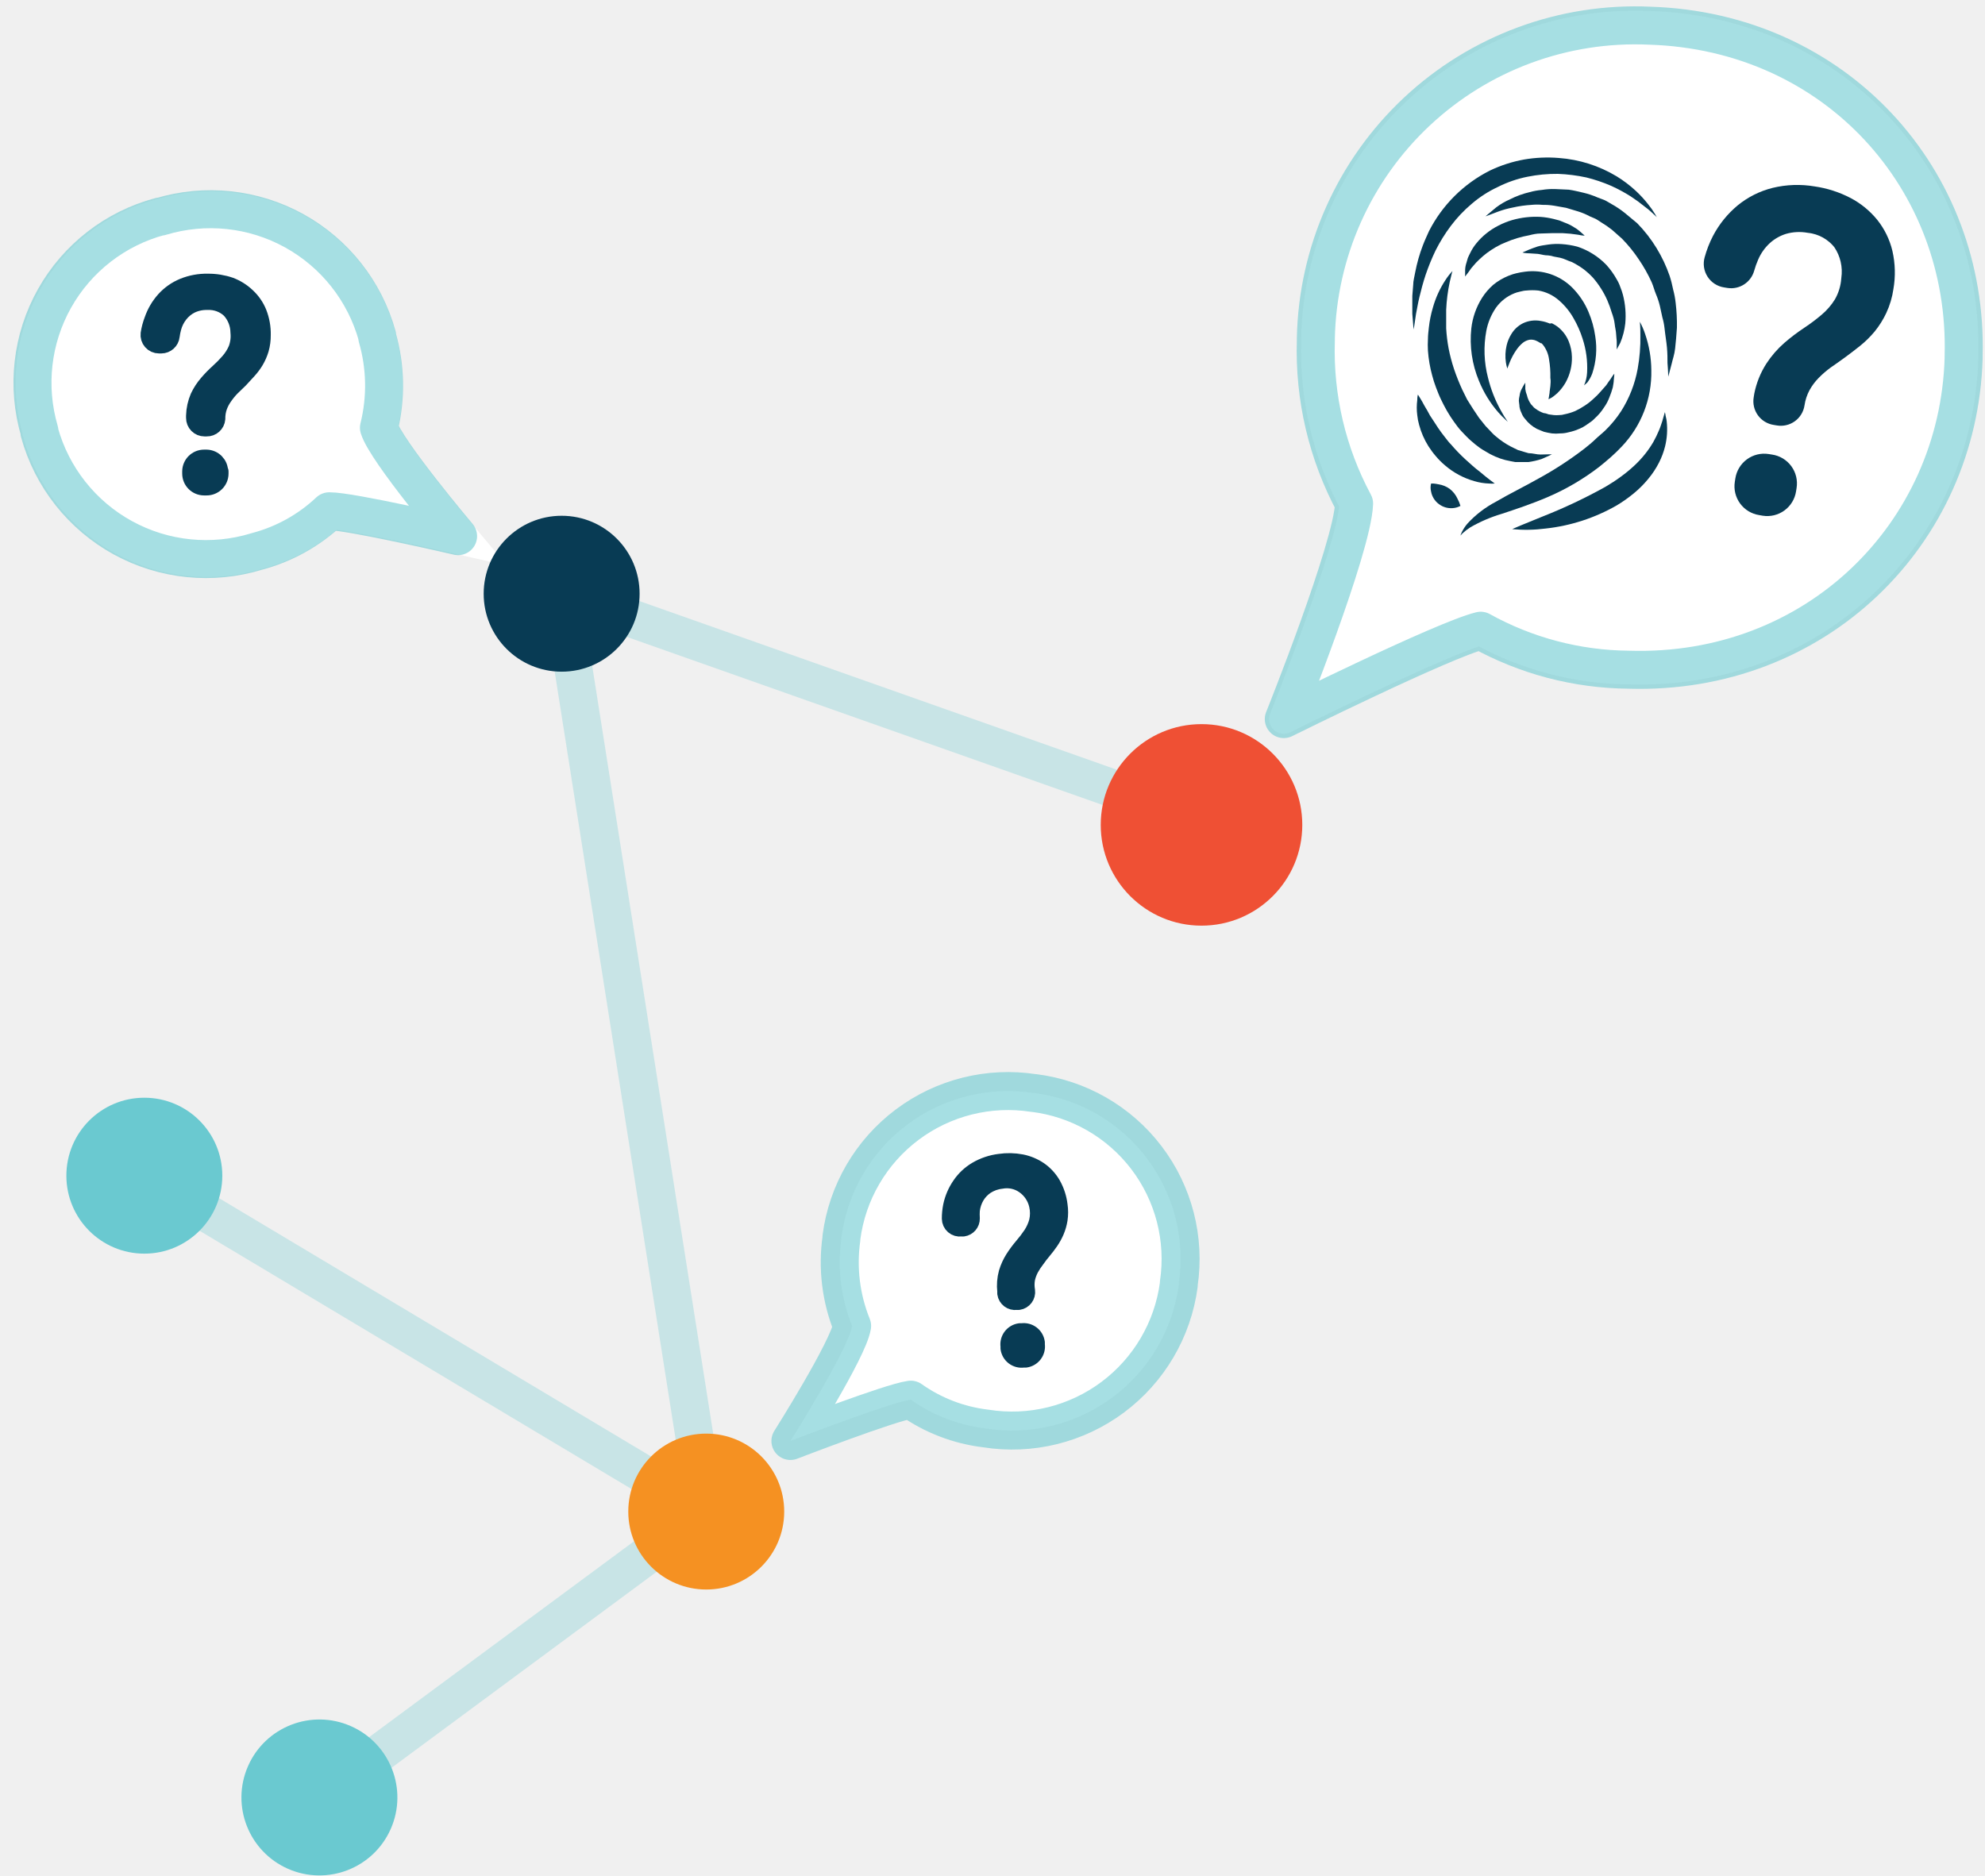
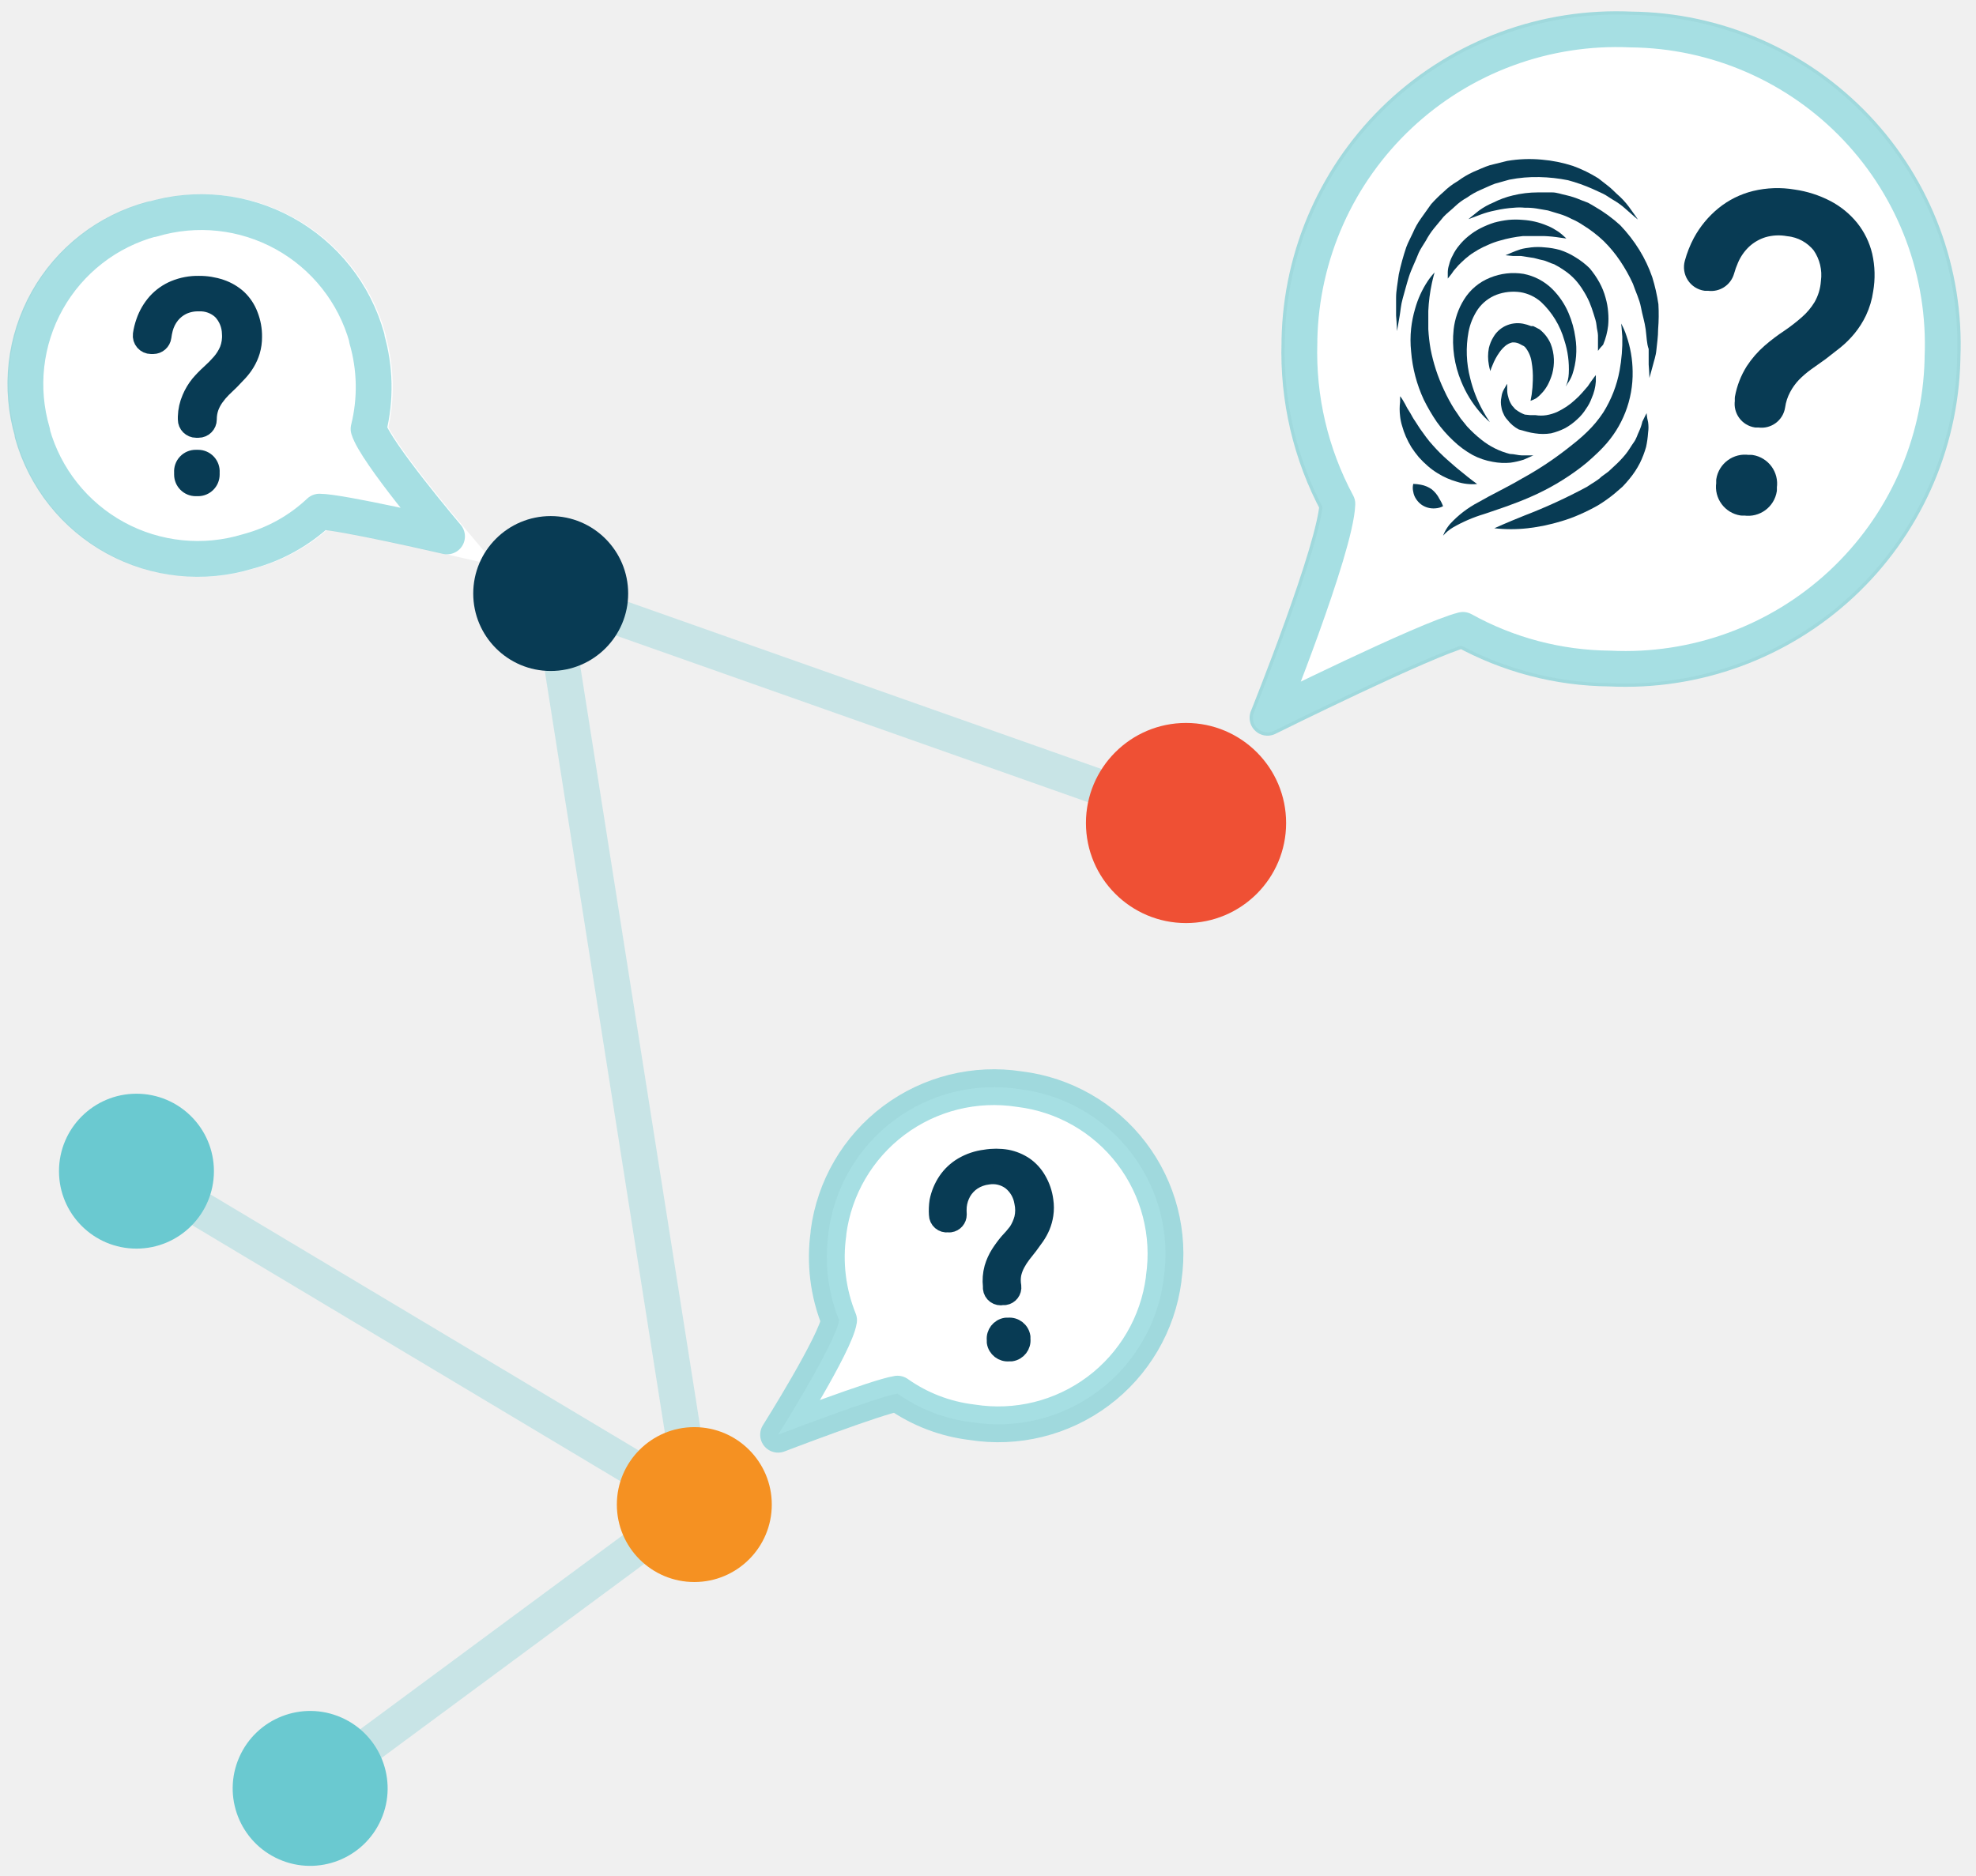
- <svg xmlns="http://www.w3.org/2000/svg" id="Layer_1" data-name="Layer 1" viewBox="0 0 221 208.84">
+ <svg xmlns="http://www.w3.org/2000/svg" id="Layer_1" data-name="Layer 1" viewBox="0 0 138 131">
  <defs>
-     <style>.cls-1,.cls-11,.cls-4{fill:#fff;}.cls-1,.cls-11{stroke:#fff;}.cls-1,.cls-5{stroke-miterlimit:10;}.cls-1{stroke-width:3.98px;}.cls-2,.cls-5{fill:none;stroke:#6ac9d0;stroke-width:4.23px;}.cls-10,.cls-11,.cls-12,.cls-2,.cls-3{stroke-linejoin:round;}.cls-2{opacity:0.6;}.cls-10,.cls-12,.cls-3,.cls-8{fill:#083b54;}.cls-10,.cls-12,.cls-3{stroke:#083b54;stroke-linecap:round;}.cls-3{stroke-width:1.87px;}.cls-5{opacity:0.3;}.cls-6{fill:#6ac9d0;}.cls-7{fill:#ef5034;}.cls-9{fill:#f59122;}.cls-10{stroke-width:1.82px;}.cls-11{stroke-width:3.27px;}.cls-12{stroke-width:1.87px;}</style>
+     <style>.cls-1,.cls-11,.cls-4{fill:#fff;}.cls-1,.cls-11{stroke:#fff;}.cls-1,.cls-5{stroke-miterlimit:10;}.cls-1{stroke-width:2.48px;}.cls-2,.cls-5{fill:none;stroke:#6ac9d0;stroke-width:2.5px;}.cls-10,.cls-11,.cls-12,.cls-2,.cls-3{stroke-linejoin:round;}.cls-2{opacity:0.6;}.cls-10,.cls-12,.cls-3,.cls-8{fill:#083b54;}.cls-10,.cls-12,.cls-3{stroke:#083b54;stroke-linecap:round;}.cls-3{stroke-width:1.16px;}.cls-5{opacity:0.3;}.cls-6{fill:#6ac9d0;}.cls-7{fill:#ef5034;}.cls-9{fill:#f59122;}.cls-10{stroke-width:1.13px;}.cls-11{stroke-width:2.04px;}.cls-12{stroke-width:1.17px;}</style>
  </defs>
-   <path class="cls-1" d="M17.92,24.11A19.15,19.15,0,0,0,4.5,48l0,0.14A19.24,19.24,0,0,0,28.71,61.4a18.71,18.71,0,0,0,8.06-4.47c2.31,0,14.31,2.77,14.31,2.77s-8-9.47-8.81-12.07a19.44,19.44,0,0,0-.19-10.08l0-.13a19.24,19.24,0,0,0-24.12-13.3h0Z" />
-   <path class="cls-2" d="M17.81,24.11A19.15,19.15,0,0,0,4.39,48l0,0.14A19.24,19.24,0,0,0,28.6,61.4a18.71,18.71,0,0,0,8.06-4.47C39,56.91,51,59.7,51,59.7s-8-9.47-8.81-12.07A19.44,19.44,0,0,0,42,37.55l0-.13a19.24,19.24,0,0,0-24.12-13.3h0Z" />
-   <path class="cls-3" d="M17,35.62a6.6,6.6,0,0,1,1.31-2.23,5.79,5.79,0,0,1,2.08-1.47,6.89,6.89,0,0,1,2.74-.51,7.5,7.5,0,0,1,2.49.4A5.59,5.59,0,0,1,27.51,33a5.1,5.1,0,0,1,1.26,1.83,6.37,6.37,0,0,1,.44,2.48A5.52,5.52,0,0,1,29,38.89a5.81,5.81,0,0,1-.57,1.3,6.72,6.72,0,0,1-.81,1.08q-0.45.49-.92,1l-0.92.89a7.62,7.62,0,0,0-.82,1,4.63,4.63,0,0,0-.59,1.11,3.93,3.93,0,0,0-.22,1.36v0A1.12,1.12,0,0,1,23,47.66H22.77a1.12,1.12,0,0,1-1.12-1.13V46.28a5.64,5.64,0,0,1,.46-2.08,6.61,6.61,0,0,1,1-1.53,13.12,13.12,0,0,1,1.2-1.23,13.52,13.52,0,0,0,1.17-1.19,5.25,5.25,0,0,0,.87-1.38A4.13,4.13,0,0,0,26.59,37a3.76,3.76,0,0,0-1-2.51,3.4,3.4,0,0,0-2.49-.91,4,4,0,0,0-1.81.37A3.73,3.73,0,0,0,20,35a4.1,4.1,0,0,0-.75,1.51,6.69,6.69,0,0,0-.18.91,1.12,1.12,0,0,1-1.11,1H17.7a1.12,1.12,0,0,1-1.11-1.26A7.38,7.38,0,0,1,17,35.62Zm7.51,16.87v0.25A1.5,1.5,0,0,1,23,54.23H22.71a1.5,1.5,0,0,1-1.49-1.5V52.48A1.5,1.5,0,0,1,22.72,51H23A1.5,1.5,0,0,1,24.46,52.49Z" />
-   <path class="cls-4" d="M115.1,121.71a18.7,18.7,0,0,0-21.42,16.07l0,0.13a18.9,18.9,0,0,0,1.19,9.73C94.45,150.25,88,160.45,88,160.45s11.17-4.31,13.4-4.6a18.19,18.19,0,0,0,8.36,3.21,18.71,18.71,0,0,0,21.48-16l0-.14a18.62,18.62,0,0,0-16.16-21.22h0Z" />
-   <line class="cls-5" x1="76.67" y1="167.14" x2="18.02" y2="132.07" />
-   <polyline class="cls-5" points="133.77 91.28 62.53 66.11 78.63 168.31" />
-   <circle class="cls-6" cx="16.07" cy="130.91" r="8.68" />
-   <line class="cls-5" x1="77.28" y1="169.3" x2="36.9" y2="199.16" />
-   <circle class="cls-6" cx="35.55" cy="200.16" r="8.68" transform="translate(-162.04 152.38) rotate(-66.34)" />
-   <circle class="cls-7" cx="133.77" cy="91.85" r="11.22" />
-   <circle class="cls-8" cx="62.53" cy="66.11" r="8.68" />
-   <circle class="cls-9" cx="78.63" cy="168.31" r="8.68" />
-   <path class="cls-2" d="M115.1,121.71a18.7,18.7,0,0,0-21.42,16.07l0,0.13a18.9,18.9,0,0,0,1.19,9.73C94.45,150.25,88,160.45,88,160.45s11.17-4.31,13.4-4.6a18.19,18.19,0,0,0,8.36,3.21,18.71,18.71,0,0,0,21.48-16l0-.14a18.62,18.62,0,0,0-16.16-21.22h0Z" />
-   <path class="cls-10" d="M105.91,134.27a6.42,6.42,0,0,1,1-2.32,5.63,5.63,0,0,1,1.8-1.69,6.7,6.7,0,0,1,2.57-.87,7.29,7.29,0,0,1,2.45.05,5.44,5.44,0,0,1,2,.84,5,5,0,0,1,1.46,1.59,6.2,6.2,0,0,1,.76,2.33,5.37,5.37,0,0,1,0,1.59,5.65,5.65,0,0,1-.38,1.32,6.54,6.54,0,0,1-.63,1.14q-0.37.54-.76,1t-0.77,1a7.41,7.41,0,0,0-.66,1,4.51,4.51,0,0,0-.42,1.14,3.82,3.82,0,0,0,0,1.33v0a1.09,1.09,0,0,1-.93,1.23l-0.23,0a1.09,1.09,0,0,1-1.23-.93l0-.24a5.49,5.49,0,0,1,.16-2.07,6.43,6.43,0,0,1,.73-1.6,12.76,12.76,0,0,1,1-1.35,13.15,13.15,0,0,0,1-1.31,5.1,5.1,0,0,0,.65-1.45,4,4,0,0,0,0-1.8A3.66,3.66,0,0,0,114,132a3.31,3.31,0,0,0-2.52-.54,3.9,3.9,0,0,0-1.69.6,3.62,3.62,0,0,0-1.09,1.15,4,4,0,0,0-.52,1.56,6.5,6.5,0,0,0,0,.9,1.09,1.09,0,0,1-.94,1.1l-0.23,0a1.09,1.09,0,0,1-1.24-1.07A7.17,7.17,0,0,1,105.91,134.27Zm9.51,15.22,0,0.24a1.45,1.45,0,0,1-1.24,1.64l-0.24,0a1.45,1.45,0,0,1-1.64-1.24l0-.24a1.45,1.45,0,0,1,1.24-1.64l0.24,0A1.45,1.45,0,0,1,115.42,149.5Z" />
-   <path class="cls-11" d="M183.66,2.86A35.56,35.56,0,0,0,146.5,37.66v0.26a35.94,35.94,0,0,0,4.26,18.15c-0.2,5-7.83,24-7.83,24s17.77-8.82,21.92-9.84a34.59,34.59,0,0,0,16.47,4.34c20.88,0.65,36.72-15.14,37.3-34.67V39.63C219.17,20,204.4,3.5,183.66,2.86h0Z" />
-   <path class="cls-2" d="M183.66,2.86A35.56,35.56,0,0,0,146.5,37.66v0.26a35.94,35.94,0,0,0,4.26,18.15c-0.2,5-7.83,24-7.83,24s17.77-8.82,21.92-9.84a34.59,34.59,0,0,0,16.47,4.34c20.88,0.65,36.72-15.14,37.3-34.67V39.63C219.17,20,204.4,3.5,183.66,2.86h0Z" />
-   <path class="cls-12" d="M191.55,26.69a10.2,10.2,0,0,1,2.51-3.1,9,9,0,0,1,3.51-1.76,10.65,10.65,0,0,1,4.31-.15,11.58,11.58,0,0,1,3.71,1.19,8.64,8.64,0,0,1,2.69,2.2,7.87,7.87,0,0,1,1.5,3.08,9.85,9.85,0,0,1,.1,3.89,8.53,8.53,0,0,1-.72,2.42A9,9,0,0,1,208,36.31a10.39,10.39,0,0,1-1.48,1.46q-0.81.65-1.63,1.25t-1.61,1.14a11.78,11.78,0,0,0-1.47,1.27A7.16,7.16,0,0,0,200.64,43a6.07,6.07,0,0,0-.66,2v0a1.73,1.73,0,0,1-2,1.45l-0.36-.06a1.73,1.73,0,0,1-1.45-2l0.06-.38A8.72,8.72,0,0,1,197.44,41a10.21,10.21,0,0,1,1.83-2.11,20.27,20.27,0,0,1,2.12-1.61,20.89,20.89,0,0,0,2.06-1.55,8.11,8.11,0,0,0,1.64-1.91,6.38,6.38,0,0,0,.84-2.74A5.82,5.82,0,0,0,205,27a5.25,5.25,0,0,0-3.59-2,6.19,6.19,0,0,0-2.85.15,5.76,5.76,0,0,0-2.18,1.26,6.33,6.33,0,0,0-1.5,2.14,10.33,10.33,0,0,0-.48,1.35,1.73,1.73,0,0,1-1.93,1.24l-0.37-.06a1.73,1.73,0,0,1-1.41-2.19A11.4,11.4,0,0,1,191.55,26.69Zm7.55,27.5-0.06.38a2.31,2.31,0,0,1-2.64,1.93L196,56.43a2.31,2.31,0,0,1-1.93-2.64l0.06-.38a2.31,2.31,0,0,1,2.64-1.93l0.38,0.06A2.31,2.31,0,0,1,199.1,54.19Z" />
-   <path class="cls-8" d="M172.4,44.45s0.06-.28.12-0.7c0-.22.07-0.47,0.09-0.75s0.06-.59,0-0.92a10.69,10.69,0,0,0-.15-2.08,3.3,3.3,0,0,0-.7-1.64l-0.14-.14s-0.06,0,0,0l-0.08,0-0.15-.09a2.48,2.48,0,0,0-.38-0.2,1.36,1.36,0,0,0-.73-0.1,1.71,1.71,0,0,0-.77.37,3.84,3.84,0,0,0-.66.73,6.89,6.89,0,0,0-.79,1.47c-0.16.39-.24,0.64-0.24,0.64a4.15,4.15,0,0,1-.16-0.68,5.1,5.1,0,0,1,.08-1.9,4.15,4.15,0,0,1,.53-1.27,3.15,3.15,0,0,1,1.28-1.19,3.21,3.21,0,0,1,2-.26,4.25,4.25,0,0,1,1,.29L172.71,36l0.08,0,0.15,0.08a3.61,3.61,0,0,1,.45.28A3.92,3.92,0,0,1,174.65,38a4.93,4.93,0,0,1,.36,1.75,5.56,5.56,0,0,1-.68,2.8,5.37,5.37,0,0,1-.65.92,3.83,3.83,0,0,1-.63.59A2.31,2.31,0,0,1,172.4,44.45Z" />
-   <path class="cls-8" d="M176.36,42.91a4.06,4.06,0,0,0,.34-1.44,10.37,10.37,0,0,0-.5-3.75,11.44,11.44,0,0,0-1-2.27,7.46,7.46,0,0,0-1.63-2,4.64,4.64,0,0,0-2.3-1.1,6.31,6.31,0,0,0-1.33,0c-0.22,0-.49.07-0.66,0.11l-0.4.1-0.28.1a4.62,4.62,0,0,0-2.06,1.62,6.82,6.82,0,0,0-1.06,2.55,12,12,0,0,0,.19,5.24,14.56,14.56,0,0,0,1.41,3.61,13.24,13.24,0,0,0,.79,1.29l-0.29-.27a10.33,10.33,0,0,1-.79-0.81,12.51,12.51,0,0,1-2.13-3.48,11.88,11.88,0,0,1-.85-5.85A8.07,8.07,0,0,1,165,33.17a6.7,6.7,0,0,1,1.24-1.45,6.51,6.51,0,0,1,1.68-1l0.49-.18,0.4-.11c0.36-.09.63-0.13,1-0.18a6.26,6.26,0,0,1,5.2,1.74,8.48,8.48,0,0,1,1.84,2.73,10.74,10.74,0,0,1,.76,2.74,8.75,8.75,0,0,1-.34,4.14,4.13,4.13,0,0,1-.55,1Z" />
-   <path class="cls-8" d="M163.12,30.79s0-.27,0-0.72a2.8,2.8,0,0,1,.15-0.82l0.15-.52c0.07-.18.16-0.34,0.25-0.53a5.19,5.19,0,0,1,.72-1.13A7.15,7.15,0,0,1,165.47,26a7.43,7.43,0,0,1,1.34-.87,8.6,8.6,0,0,1,1.53-.62,9.64,9.64,0,0,1,3.18-.36,8.72,8.72,0,0,1,1.45.23l0.65,0.17,0.59,0.24a5,5,0,0,1,1,.49,3.66,3.66,0,0,1,.68.48c0.36,0.3.54,0.48,0.54,0.48s-0.27,0-.71-0.1a15,15,0,0,0-1.76-.18c-0.36,0-.74,0-1.14,0S172,26,171.54,26s-0.87.09-1.3,0.2a12.2,12.2,0,0,0-1.3.31,11,11,0,0,0-1.25.45c-0.2.09-.4,0.17-0.6,0.26l-0.56.3a10.92,10.92,0,0,0-1,.66,9,9,0,0,0-.84.72,6.23,6.23,0,0,0-.65.69,4,4,0,0,0-.48.62C163.28,30.59,163.12,30.79,163.12,30.79Z" />
-   <path class="cls-8" d="M172.78,50.59s-0.41.21-1.14,0.52a8.92,8.92,0,0,1-1.47.34c-0.29,0-.6,0-0.94,0h-0.52l-0.53-.1a7.51,7.51,0,0,1-2.26-.78c-0.36-.22-0.76-0.42-1.12-0.67s-0.71-.54-1.06-0.85-0.66-.64-1-1-0.6-.72-0.88-1.11-0.53-.79-0.77-1.2-0.45-.84-0.66-1.27-0.38-.88-0.55-1.32-0.31-.9-0.43-1.35a14.29,14.29,0,0,1-.47-2.74,11.16,11.16,0,0,1,0-1.32c0-.42.06-0.86,0.1-1.26a12.76,12.76,0,0,1,.45-2.23,11,11,0,0,1,1.4-3.07,6.84,6.84,0,0,1,.78-1s-0.13.44-.3,1.2a18.78,18.78,0,0,0-.4,3.12c0,0.64,0,1.33,0,2.06a17.72,17.72,0,0,0,.27,2.23,19.07,19.07,0,0,0,.6,2.29,23.72,23.72,0,0,0,.91,2.29l0.55,1.11L164,45.53l0.67,1,0.72,0.9c0.25,0.28.52,0.53,0.76,0.8s0.54,0.46.8,0.69a8.74,8.74,0,0,0,1.66,1L169,50.11l0.41,0.12c0.27,0.08.53,0.17,0.77,0.23,0.49,0,.93.16,1.33,0.15C172.32,50.58,172.78,50.59,172.78,50.59Z" />
-   <path class="cls-8" d="M182.57,35.83a7.91,7.91,0,0,1,.6,1.39,12.63,12.63,0,0,1,.68,4,11.94,11.94,0,0,1-3.3,8.51c-0.42.44-.78,0.79-1.21,1.17s-0.86.74-1.3,1.09a26.56,26.56,0,0,1-5.64,3.32c-1.9.82-3.71,1.41-5.22,1.91a16.35,16.35,0,0,0-3.47,1.49,6,6,0,0,0-.85.65l-0.27.28,0.15-.37a4.68,4.68,0,0,1,.62-0.95,11.65,11.65,0,0,1,3.2-2.46c1.42-.84,3.1-1.65,4.81-2.62a38.91,38.91,0,0,0,5.06-3.31c0.4-.32.8-0.64,1.17-1s0.81-.7,1.12-1a12.43,12.43,0,0,0,1.77-2.15,13.18,13.18,0,0,0,1.84-4.71,18.87,18.87,0,0,0,.3-3.77C182.64,36.38,182.57,35.83,182.57,35.83Z" />
-   <path class="cls-8" d="M185.36,45.89l0.06,0.26c0,0.17.11,0.42,0.14,0.75a8,8,0,0,1-.18,2.81,8.45,8.45,0,0,1-.68,1.81,9.67,9.67,0,0,1-1.19,1.8,11.52,11.52,0,0,1-1.62,1.62,15.36,15.36,0,0,1-1.9,1.34,20.3,20.3,0,0,1-7.89,2.57,16.83,16.83,0,0,1-3.74.07s0.34-.16.94-0.41l2.45-1a58.45,58.45,0,0,0,7-3.31c0.58-.35,1.16-0.71,1.69-1.11a15.69,15.69,0,0,0,1.49-1.22,11.79,11.79,0,0,0,1.22-1.31,11,11,0,0,0,.92-1.34,12.16,12.16,0,0,0,.62-1.27c0.18-.4.27-0.75,0.38-1.05C185.25,46.25,185.36,45.89,185.36,45.89Z" />
-   <path class="cls-8" d="M185.73,41.94s0-.55-0.08-1.52c0-.48,0-1.07-0.06-1.73s-0.19-1.38-.27-2.15a7.05,7.05,0,0,0-.24-1.2l-0.28-1.28a8.23,8.23,0,0,0-.43-1.3c-0.18-.43-0.29-0.89-0.48-1.33a17.05,17.05,0,0,0-1.43-2.54,15.91,15.91,0,0,0-1.87-2.31l-1.13-1a10.49,10.49,0,0,0-1.21-.83c-0.21-.13-0.4-0.28-0.62-0.39L177,24.09a7.12,7.12,0,0,0-1.31-.55l-1.33-.4L173,22.9a7.39,7.39,0,0,0-1.27-.09,6.13,6.13,0,0,0-1.2,0,12.74,12.74,0,0,0-2.11.3,10.19,10.19,0,0,0-1.62.45c-0.87.34-1.41,0.53-1.41,0.53s0.41-.36,1.19-1a7.69,7.69,0,0,1,1.54-.9,9.73,9.73,0,0,1,2.2-.8,7.25,7.25,0,0,1,1.33-.24,7.51,7.51,0,0,1,1.46-.1l1.55,0.07c0.53,0.07,1.05.21,1.59,0.33a9,9,0,0,1,1.6.53l0.81,0.31c0.26,0.12.5,0.29,0.76,0.43a10.5,10.5,0,0,1,1.49,1l1.37,1.14a15.44,15.44,0,0,1,2.16,2.78,15.9,15.9,0,0,1,1.44,3.05c0.17,0.52.29,1,.4,1.55a9.61,9.61,0,0,1,.28,1.49,20.23,20.23,0,0,1,.14,2.76c-0.05.86-.13,1.64-0.2,2.31s-0.28,1.22-.38,1.69C185.89,41.41,185.73,41.94,185.73,41.94Z" />
-   <path class="cls-8" d="M184.46,24.18l-0.33-.31c-0.22-.2-0.53-0.51-1-0.85a18.21,18.21,0,0,0-1.57-1.15,17.6,17.6,0,0,0-2.19-1.18,17.24,17.24,0,0,0-2.75-.93,18.2,18.2,0,0,0-3.18-.4,16.3,16.3,0,0,0-3.38.32,12.92,12.92,0,0,0-3.28,1.13,12.64,12.64,0,0,0-2.92,1.88,14.81,14.81,0,0,0-2.33,2.46,17.94,17.94,0,0,0-1.7,2.74,24.16,24.16,0,0,0-1.11,2.72c-0.29.87-.5,1.69-0.68,2.43s-0.28,1.39-.39,1.93c-0.15,1.08-.26,1.72-0.26,1.72s-0.07-.63-0.15-1.74c0-.55,0-1.24,0-2l0.1-1.25c0-.44.14-0.89,0.22-1.37a17.57,17.57,0,0,1,.85-3c0.2-.53.45-1.06,0.69-1.6a15.38,15.38,0,0,1,6.78-6.74,15,15,0,0,1,3.81-1.23,15.44,15.44,0,0,1,3.86-.17A14.5,14.5,0,0,1,180,19.64a13.55,13.55,0,0,1,2.12,1.61,12.82,12.82,0,0,1,1.38,1.5,9.05,9.05,0,0,1,.74,1.05Z" />
-   <path class="cls-8" d="M179.73,41.61s0,0.27-.06.72c0,0.23-.06.5-0.11,0.81a9.1,9.1,0,0,1-.36,1.06,4.91,4.91,0,0,1-.63,1.19,5.71,5.71,0,0,1-1,1.18,3.15,3.15,0,0,1-.63.52,6.77,6.77,0,0,1-.71.47,6.4,6.4,0,0,1-1.66.59,3.45,3.45,0,0,1-.89.11,4.11,4.11,0,0,1-.9,0,8.63,8.63,0,0,1-.88-0.18c-0.28-.11-0.56-0.22-0.82-0.34a4,4,0,0,1-1.29-1.1,2.06,2.06,0,0,1-.4-0.67,2.3,2.3,0,0,1-.22-0.69c0-.23-0.06-0.44-0.07-0.65a2.51,2.51,0,0,1,.08-0.56,2.13,2.13,0,0,1,.27-0.83,6.58,6.58,0,0,1,.37-0.63s0,0.28,0,.71A2.43,2.43,0,0,0,170,44a2.65,2.65,0,0,0,.33.82,1.26,1.26,0,0,0,.29.37,1.16,1.16,0,0,0,.35.33,3.35,3.35,0,0,0,.91.48c0.18,0,.36.08,0.54,0.14L173,46.22a3.39,3.39,0,0,0,.59,0,2,2,0,0,0,.6-0.09,6.18,6.18,0,0,0,1.18-.36,8.76,8.76,0,0,0,1.08-.61,6.68,6.68,0,0,0,.95-0.75,7.84,7.84,0,0,0,.79-0.79l0.65-.74c0.17-.26.33-0.49,0.47-0.67C179.55,41.81,179.73,41.61,179.73,41.61Z" />
-   <path class="cls-8" d="M166.42,53.84a3.62,3.62,0,0,1-.64,0,6.54,6.54,0,0,1-1.65-.27,8.6,8.6,0,0,1-3.26-1.76,8.27,8.27,0,0,1-1-1,9.36,9.36,0,0,1-.84-1.13A8.67,8.67,0,0,1,158,47.32a6.07,6.07,0,0,1-.21-1.1,6.35,6.35,0,0,1,0-1.66c0-.4.07-0.62,0.07-0.62s0.14,0.2.34,0.54c0.1,0.17.22,0.37,0.34,0.61s0.3,0.48.44,0.76,0.31,0.57.52,0.86,0.38,0.61.6,0.92,0.43,0.63.68,0.93,0.46,0.63.75,0.91a19.84,19.84,0,0,0,1.62,1.68c0.56,0.51,1.1,1,1.6,1.37C165.66,53.3,166.42,53.84,166.42,53.84Z" />
-   <path class="cls-8" d="M180,38.91s0-.3,0-0.82c0-.26-0.06-0.56-0.07-0.9s-0.12-.72-0.16-1.12-0.17-.84-0.33-1.28a11.84,11.84,0,0,0-.49-1.35,9.41,9.41,0,0,0-.7-1.31,9.61,9.61,0,0,0-.89-1.2,8.1,8.1,0,0,0-1.11-1,9.43,9.43,0,0,0-1.24-.75c-0.46-.14-0.87-0.39-1.32-0.48L173,28.57a2.64,2.64,0,0,0-.63-0.13c-0.41,0-.79-0.11-1.14-0.17l-0.91-.06c-0.51,0-.82-0.09-0.82-0.09s0.26-.13.75-0.33c0.25-.09.55-0.22,0.9-0.33s0.77-.16,1.23-0.23a7,7,0,0,1,1.51-.05,9.23,9.23,0,0,1,1.71.28,7.76,7.76,0,0,1,1.72.8,7.88,7.88,0,0,1,1.53,1.24A8.7,8.7,0,0,1,180,31.11a4.23,4.23,0,0,1,.4.86,6.69,6.69,0,0,1,.29.86,9.42,9.42,0,0,1,.26,3.19,7.78,7.78,0,0,1-.56,2.16C180.13,38.65,180,38.91,180,38.91Z" />
-   <path class="cls-8" d="M162.6,56.33a2.09,2.09,0,0,1-.86.25,2.26,2.26,0,0,1-1.54-.45,2.22,2.22,0,0,1-.87-1.39,1.81,1.81,0,0,1,0-.9l0.27,0a5.59,5.59,0,0,1,.58.09,2.84,2.84,0,0,1,1.23.51,2.87,2.87,0,0,1,.85,1.07A4,4,0,0,1,162.6,56.33Z" />
+   <path class="cls-1" d="M10.69,15.3a11.93,11.93,0,0,0-8.36,14.9l0,0.09A12,12,0,0,0,17.4,38.52a11.65,11.65,0,0,0,5-2.78c1.44,0,8.91,1.73,8.91,1.73s-5-5.9-5.48-7.51a12.11,12.11,0,0,0-.12-6.28l0-.08a12,12,0,0,0-15-8.28h0Z" />
+   <path class="cls-2" d="M10.62,15.3a11.93,11.93,0,0,0-8.36,14.9l0,0.09a12,12,0,0,0,15.05,8.23,11.65,11.65,0,0,0,5-2.78c1.44,0,8.91,1.73,8.91,1.73s-5-5.9-5.48-7.51a12.11,12.11,0,0,0-.12-6.28l0-.08a12,12,0,0,0-15-8.28h0Z" />
+   <path class="cls-3" d="M10.08,22.47a4.11,4.11,0,0,1,.81-1.39,3.61,3.61,0,0,1,1.29-.91,4.29,4.29,0,0,1,1.71-.32,4.67,4.67,0,0,1,1.55.25,3.48,3.48,0,0,1,1.21.71A3.17,3.17,0,0,1,17.44,22a4,4,0,0,1,.28,1.54,3.44,3.44,0,0,1-.14,1,3.62,3.62,0,0,1-.36.81,4.19,4.19,0,0,1-.5.67l-0.57.6-0.57.55a4.75,4.75,0,0,0-.51.6,2.89,2.89,0,0,0-.37.69,2.45,2.45,0,0,0-.14.84h0a0.7,0.7,0,0,1-.7.7H13.7a0.7,0.7,0,0,1-.7-0.7V29.11a3.51,3.51,0,0,1,.29-1.3,4.12,4.12,0,0,1,.6-1,8.17,8.17,0,0,1,.75-0.77,8.42,8.42,0,0,0,.73-0.74,3.27,3.27,0,0,0,.54-0.86,2.57,2.57,0,0,0,.17-1.14,2.34,2.34,0,0,0-.64-1.56,2.12,2.12,0,0,0-1.55-.57,2.5,2.5,0,0,0-1.13.23,2.32,2.32,0,0,0-.79.63,2.55,2.55,0,0,0-.47.94,4.16,4.16,0,0,0-.11.57,0.7,0.7,0,0,1-.69.61H10.55a0.7,0.7,0,0,1-.69-0.79A4.6,4.6,0,0,1,10.08,22.47ZM14.76,33v0.15a0.93,0.93,0,0,1-.93.93H13.67a0.93,0.93,0,0,1-.93-0.93V33A0.93,0.93,0,0,1,13.68,32h0.15A0.93,0.93,0,0,1,14.76,33Z" />
+   <path class="cls-4" d="M71.2,76.08a11.65,11.65,0,0,0-13.34,10v0.08a11.77,11.77,0,0,0,.74,6.06c-0.24,1.62-4.26,8-4.26,8s7-2.68,8.34-2.87a11.33,11.33,0,0,0,5.21,2,11.65,11.65,0,0,0,13.38-10V89.29A11.59,11.59,0,0,0,71.2,76.08h0Z" />
+   <line class="cls-5" x1="47.27" y1="104.37" x2="10.75" y2="82.53" />
+   <polyline class="cls-5" points="82.83 57.13 38.46 41.46 48.49 105.1" />
+   <circle class="cls-6" cx="9.53" cy="81.81" r="5.41" />
+   <line class="cls-5" x1="47.65" y1="105.72" x2="22.5" y2="124.31" />
+   <circle class="cls-6" cx="21.66" cy="124.93" r="5.41" transform="translate(-101.46 94.63) rotate(-66.34)" />
+   <circle class="cls-7" cx="82.83" cy="57.49" r="6.99" />
+   <circle class="cls-8" cx="38.46" cy="41.46" r="5.41" />
+   <circle class="cls-9" cx="48.49" cy="105.1" r="5.41" />
+   <path class="cls-2" d="M71.2,76.08a11.65,11.65,0,0,0-13.34,10v0.08a11.77,11.77,0,0,0,.74,6.06c-0.24,1.62-4.26,8-4.26,8s7-2.68,8.34-2.87a11.33,11.33,0,0,0,5.21,2,11.65,11.65,0,0,0,13.38-10V89.29A11.59,11.59,0,0,0,71.2,76.08h0Z" />
+   <path class="cls-10" d="M65.48,83.9a4,4,0,0,1,.6-1.44,3.51,3.51,0,0,1,1.12-1.05,4.17,4.17,0,0,1,1.6-.54,4.54,4.54,0,0,1,1.53,0,3.39,3.39,0,0,1,1.26.52,3.09,3.09,0,0,1,.91,1A3.86,3.86,0,0,1,73,83.86a3.34,3.34,0,0,1,0,1,3.52,3.52,0,0,1-.23.83,4.07,4.07,0,0,1-.39.71q-0.23.33-.47,0.65l-0.48.61a4.62,4.62,0,0,0-.41.64,2.81,2.81,0,0,0-.26.71,2.38,2.38,0,0,0,0,.83h0a0.68,0.68,0,0,1-.58.76l-0.14,0A0.68,0.68,0,0,1,69.21,90l0-.15a3.42,3.42,0,0,1,.1-1.29,4,4,0,0,1,.45-1,7.94,7.94,0,0,1,.62-0.84A8.19,8.19,0,0,0,71,86a3.18,3.18,0,0,0,.4-0.9,2.5,2.5,0,0,0,0-1.12,2.28,2.28,0,0,0-.83-1.42A2.06,2.06,0,0,0,69,82.18a2.43,2.43,0,0,0-1.05.38,2.26,2.26,0,0,0-.68.72,2.48,2.48,0,0,0-.32,1,4,4,0,0,0,0,.56,0.68,0.68,0,0,1-.59.68l-0.15,0a0.68,0.68,0,0,1-.77-0.66A4.47,4.47,0,0,1,65.48,83.9Zm5.92,9.48,0,0.15a0.91,0.91,0,0,1-.77,1l-0.15,0a0.91,0.91,0,0,1-1-.77l0-.15a0.91,0.91,0,0,1,.77-1l0.15,0A0.91,0.91,0,0,1,71.4,93.39Z" />
+   <path class="cls-11" d="M113.9,2.06A22.15,22.15,0,0,0,90.75,23.74V23.9A22.38,22.38,0,0,0,93.4,35.2c-0.12,3.12-4.88,14.94-4.88,14.94S99.58,44.65,102.17,44a21.54,21.54,0,0,0,10.26,2.7,22.15,22.15,0,0,0,23.23-21.59V25A22,22,0,0,0,113.9,2.06h0Z" />
+   <path class="cls-2" d="M113.9,2.06A22.15,22.15,0,0,0,90.75,23.74V23.9A22.38,22.38,0,0,0,93.4,35.2c-0.12,3.12-4.88,14.94-4.88,14.94S99.58,44.65,102.17,44a21.54,21.54,0,0,0,10.26,2.7,22.15,22.15,0,0,0,23.23-21.59V25A22,22,0,0,0,113.9,2.06h0Z" />
+   <path class="cls-12" d="M118.81,16.9A6.35,6.35,0,0,1,120.38,15a5.57,5.57,0,0,1,2.19-1.09,6.63,6.63,0,0,1,2.68-.09,7.21,7.21,0,0,1,2.31.74,5.38,5.38,0,0,1,1.68,1.37,4.9,4.9,0,0,1,.94,1.92,6.13,6.13,0,0,1,.06,2.42,5.31,5.31,0,0,1-.45,1.51,5.59,5.59,0,0,1-.73,1.15,6.47,6.47,0,0,1-.92.91q-0.5.4-1,.78l-1,.71a7.33,7.33,0,0,0-.92.79,4.46,4.46,0,0,0-.72,1,3.78,3.78,0,0,0-.41,1.26h0a1.08,1.08,0,0,1-1.23.9l-0.22,0a1.08,1.08,0,0,1-.9-1.23l0-.24a5.43,5.43,0,0,1,.74-1.91,6.36,6.36,0,0,1,1.14-1.31,12.62,12.62,0,0,1,1.32-1,13,13,0,0,0,1.29-1,5.05,5.05,0,0,0,1-1.19,4,4,0,0,0,.52-1.71,3.62,3.62,0,0,0-.61-2.54,3.27,3.27,0,0,0-2.24-1.23,3.86,3.86,0,0,0-1.77.09,3.59,3.59,0,0,0-1.36.78,3.94,3.94,0,0,0-.93,1.33,6.43,6.43,0,0,0-.3.84,1.08,1.08,0,0,1-1.2.77l-0.23,0a1.08,1.08,0,0,1-.88-1.36A7.1,7.1,0,0,1,118.81,16.9ZM123.51,34l0,0.23a1.44,1.44,0,0,1-1.64,1.2l-0.23,0a1.44,1.44,0,0,1-1.2-1.64l0-.23a1.44,1.44,0,0,1,1.64-1.2l0.23,0A1.44,1.44,0,0,1,123.51,34Z" />
+   <path class="cls-8" d="M106.89,28l0.08-.44a8.16,8.16,0,0,0,.08-1,6.15,6.15,0,0,0-.09-1.3,2.1,2.1,0,0,0-.44-1l-0.09-.08s-0.06,0,0,0l0,0-0.1-.05a3,3,0,0,0-.27-0.14,1,1,0,0,0-.45-0.07,1.16,1.16,0,0,0-.48.24,2.41,2.41,0,0,0-.41.45,4.12,4.12,0,0,0-.49.91,3.31,3.31,0,0,0-.15.4,3.38,3.38,0,0,1-.1-0.43,3.1,3.1,0,0,1,0-1.18,2.6,2.6,0,0,1,.33-0.79,1.93,1.93,0,0,1,.8-0.74,2,2,0,0,1,1.25-.17,3.19,3.19,0,0,1,.57.17l0.1,0,0.05,0,0.12,0.06L107.51,23a2.57,2.57,0,0,1,.78,1,3.2,3.2,0,0,1,.23,1.09,3.52,3.52,0,0,1-.11,1,4.15,4.15,0,0,1-.31.78,2.91,2.91,0,0,1-.8.94A2.38,2.38,0,0,1,106.89,28Z" />
+   <path class="cls-8" d="M109.35,27a2.53,2.53,0,0,0,.21-0.9,6.45,6.45,0,0,0-.31-2.33,5.86,5.86,0,0,0-1.63-2.68,2.89,2.89,0,0,0-1.44-.68,3.41,3.41,0,0,0-1.67.18,2.87,2.87,0,0,0-1.29,1,4.24,4.24,0,0,0-.66,1.59,7.49,7.49,0,0,0,.12,3.26,9.06,9.06,0,0,0,.88,2.25,8.2,8.2,0,0,0,.49.8,6.72,6.72,0,0,1-.67-0.67,7.78,7.78,0,0,1-1.33-2.17,7.4,7.4,0,0,1-.53-3.64,5,5,0,0,1,.72-2.08,3.78,3.78,0,0,1,1.82-1.53,4.33,4.33,0,0,1,2.34-.27,3.92,3.92,0,0,1,2,1.05,5.28,5.28,0,0,1,1.15,1.7,6.68,6.68,0,0,1,.47,1.7,5.45,5.45,0,0,1-.21,2.58,2.57,2.57,0,0,1-.34.64Z" />
+   <path class="cls-8" d="M101.11,19.46s0-.16,0-0.45a1.74,1.74,0,0,1,.09-0.51,2.5,2.5,0,0,1,.25-0.65,3.23,3.23,0,0,1,.45-0.7,4.13,4.13,0,0,1,.66-0.66,4.57,4.57,0,0,1,.84-0.55,6.41,6.41,0,0,1,.95-0.39,6.68,6.68,0,0,1,1-.19,5.37,5.37,0,0,1,1,0,5.1,5.1,0,0,1,1.67.39,3.09,3.09,0,0,1,.61.31,2.28,2.28,0,0,1,.43.3c0.22,0.19.33,0.3,0.33,0.3l-0.44-.06a9.32,9.32,0,0,0-1.1-.11c-0.22,0-.46,0-0.71,0s-0.51,0-.78,0a9,9,0,0,0-1.62.32,5.13,5.13,0,0,0-.78.28,6.77,6.77,0,0,0-.72.35c-0.22.14-.44,0.26-0.63,0.41a5.58,5.58,0,0,0-.52.45,3.87,3.87,0,0,0-.41.43,2.51,2.51,0,0,0-.3.39C101.21,19.33,101.11,19.46,101.11,19.46Z" />
+   <path class="cls-8" d="M107.12,31.79s-0.26.13-.71,0.32a5.55,5.55,0,0,1-.92.21,4.32,4.32,0,0,1-1.24-.06,4.68,4.68,0,0,1-1.41-.48,6.49,6.49,0,0,1-1.35-1,8.84,8.84,0,0,1-1.15-1.31,13,13,0,0,1-.9-1.54,9.83,9.83,0,0,1-.89-3.37,7.66,7.66,0,0,1,0-1.61,7.94,7.94,0,0,1,.28-1.39,6.81,6.81,0,0,1,.87-1.91,4.52,4.52,0,0,1,.49-0.62s-0.09.28-.19,0.75a11.71,11.71,0,0,0-.25,1.94c0,0.4,0,.83,0,1.28a12.29,12.29,0,0,0,.16,1.39,12.53,12.53,0,0,0,.37,1.43,12,12,0,0,0,.57,1.43,11.41,11.41,0,0,0,.73,1.35c0.14,0.21.29,0.41,0.42,0.62l0.45,0.56a8.59,8.59,0,0,0,1,.93,5.22,5.22,0,0,0,2,1c0.3,0,.58.1,0.83,0.1h0.78Z" />
+   <path class="cls-8" d="M113.22,22.6a5.18,5.18,0,0,1,.37.86,7.87,7.87,0,0,1,.43,2.48,7.47,7.47,0,0,1-2.06,5.3c-0.26.28-.49,0.49-0.75,0.73s-0.53.47-.81,0.68a16.82,16.82,0,0,1-3.51,2.06c-1.18.52-2.31,0.88-3.25,1.2a10.19,10.19,0,0,0-2.16.93,2.87,2.87,0,0,0-.7.58l0.1-.23a2.85,2.85,0,0,1,.39-0.59,7.26,7.26,0,0,1,2-1.53c0.89-.52,1.93-1,3-1.63a23.49,23.49,0,0,0,3.15-2.07c0.25-.2.5-0.39,0.74-0.59s0.5-.43.7-0.63a8,8,0,0,0,1.11-1.34,8.38,8.38,0,0,0,1.14-2.93,11.78,11.78,0,0,0,.19-2.35C113.26,22.94,113.22,22.6,113.22,22.6Z" />
+   <path class="cls-8" d="M115,28.86s0,0.23.1,0.63a2.54,2.54,0,0,1,0,.73,6.94,6.94,0,0,1-.14,1,6.75,6.75,0,0,1-.43,1.12,6,6,0,0,1-.74,1.12c-0.15.18-.3,0.36-0.47,0.53l-0.54.47a10,10,0,0,1-1.18.84,13.3,13.3,0,0,1-1.28.64,10.42,10.42,0,0,1-1.28.47,13.3,13.3,0,0,1-2.35.49,10.42,10.42,0,0,1-2.33,0s0.86-.39,2.11-0.89A37.55,37.55,0,0,0,110.84,34c0.34-.24.73-0.43,1-0.7l0.49-.36,0.43-.4a7.48,7.48,0,0,0,.77-0.81c0.23-.28.38-0.57,0.57-0.83s0.25-.53.37-0.77a3.52,3.52,0,0,0,.23-0.68C114.87,29.08,115,28.86,115,28.86Z" />
+   <path class="cls-8" d="M115.19,26.4s0-.34-0.05-0.94l0-1.08C115,24,115,23.52,114.93,23s-0.23-1-.33-1.54-0.37-1.08-.56-1.64a11.13,11.13,0,0,0-.89-1.59A8.93,8.93,0,0,0,112,16.84a8.8,8.8,0,0,0-1.46-1.12,4.65,4.65,0,0,0-.79-0.43,4.44,4.44,0,0,0-.82-0.34l-0.83-.25-0.82-.14a4.6,4.6,0,0,0-.79-0.05,3.81,3.81,0,0,0-.75,0,7.93,7.93,0,0,0-1.31.19,6.34,6.34,0,0,0-1,.28l-0.88.33s0.26-.22.74-0.6a4.78,4.78,0,0,1,1-.56,6.06,6.06,0,0,1,1.37-.5,7.37,7.37,0,0,1,1.74-.21l1,0c0.33,0,.65.13,1,0.2a5.6,5.6,0,0,1,1,.33l0.5,0.19c0.16,0.08.31,0.18,0.47,0.27a10.08,10.08,0,0,1,1.78,1.3,10.41,10.41,0,0,1,1.34,1.73,9.6,9.6,0,0,1,.9,1.9,12.63,12.63,0,0,1,.43,1.89A12.55,12.55,0,0,1,115.8,23c0,0.54-.08,1-0.12,1.44s-0.17.76-.24,1.06C115.29,26.07,115.19,26.4,115.19,26.4Z" />
+   <path class="cls-8" d="M114.39,15.34s-0.31-.25-0.82-0.71a5.21,5.21,0,0,0-1-.72c-0.2-.12-0.39-0.27-0.62-0.38l-0.74-.34a11.77,11.77,0,0,0-1.7-.6,11.36,11.36,0,0,0-2-.22,9.61,9.61,0,0,0-2.1.18l-1,.28c-0.34.12-.66,0.29-1,0.43a5,5,0,0,0-.94.53,4.08,4.08,0,0,0-.87.64c-0.26.25-.55,0.46-0.79,0.72l-0.67.81a5.47,5.47,0,0,0-.56.85c-0.17.29-.37,0.56-0.5,0.85-0.23.6-.52,1.15-0.69,1.69s-0.3,1.06-.43,1.51-0.15.87-.21,1.2c-0.11.67-.19,1.07-0.19,1.07s0-.39-0.06-1.08c0-.35,0-0.77,0-1.26s0.11-1,.19-1.63a17.3,17.3,0,0,1,.52-1.89c0.12-.33.3-0.65,0.46-1a5.18,5.18,0,0,1,.56-1l0.71-1a9.43,9.43,0,0,1,.87-0.86,5,5,0,0,1,1-.76,6,6,0,0,1,1.08-.64c0.39-.16.77-0.35,1.16-0.47l1.21-.3a9.23,9.23,0,0,1,2.4-.09,9.69,9.69,0,0,1,2.19.44,9.33,9.33,0,0,1,1.78.87L112.32,13c0.22,0.17.41,0.37,0.59,0.54a5.55,5.55,0,0,1,.86.92C114.17,15,114.39,15.34,114.39,15.34Z" />
+   <path class="cls-8" d="M111.45,26.2s0,0.17,0,.45a3.44,3.44,0,0,1-.29,1.16,3.06,3.06,0,0,1-.39.74,3.35,3.35,0,0,1-.61.73,4.2,4.2,0,0,1-.84.62,4.46,4.46,0,0,1-1,.37,3.6,3.6,0,0,1-1.12,0,4.06,4.06,0,0,1-.55-0.11L106.07,30a2.42,2.42,0,0,1-.8-0.68A1.28,1.28,0,0,1,105,28.9a1.43,1.43,0,0,1-.14-0.43,1.68,1.68,0,0,1,0-.75,1.33,1.33,0,0,1,.17-0.52c0.14-.26.23-0.39,0.23-0.39s0,0.17,0,.44a1.51,1.51,0,0,0,.07.46,1.65,1.65,0,0,0,.2.51,0.79,0.79,0,0,0,.18.23,0.72,0.72,0,0,0,.22.21,2.26,2.26,0,0,0,.56.3L106.88,29l0.36,0A2.4,2.4,0,0,0,108,29a3.18,3.18,0,0,0,.74-0.22,5.59,5.59,0,0,0,.67-0.38,4.68,4.68,0,0,0,.59-0.47,4.89,4.89,0,0,0,.49-0.49l0.4-.46c0.1-.16.21-0.3,0.29-0.42S111.45,26.2,111.45,26.2Z" />
+   <path class="cls-8" d="M103.16,33.81a3.53,3.53,0,0,1-1.42-.16,5.13,5.13,0,0,1-1.35-.6,5,5,0,0,1-.68-0.5,6.61,6.61,0,0,1-.62-0.61,7.54,7.54,0,0,1-.52-0.7,6.25,6.25,0,0,1-.39-0.75,5.46,5.46,0,0,1-.26-0.74,3.39,3.39,0,0,1-.14-0.68,4,4,0,0,1,0-1c0-.25,0-0.39,0-0.39S97.87,27.77,98,28s0.14,0.23.21,0.38,0.18,0.3.28,0.47,0.19,0.36.32,0.54l0.37,0.57,0.42,0.58a6.79,6.79,0,0,0,.47.57,11.38,11.38,0,0,0,1,1c0.35,0.31.69,0.61,1,.85C102.69,33.48,103.16,33.81,103.16,33.81Z" />
+   <path class="cls-8" d="M111.6,24.51s0-.19,0-0.51c0-.16,0-0.35,0-0.56s-0.08-.45-0.1-0.7-0.11-.52-0.2-0.8a8.51,8.51,0,0,0-.3-0.84,5.94,5.94,0,0,0-.44-0.82,4.89,4.89,0,0,0-.56-0.75,4.31,4.31,0,0,0-.69-0.6,6.22,6.22,0,0,0-.77-0.47c-0.29-.08-0.54-0.24-0.82-0.29s-0.54-.16-0.8-0.18l-0.71-.11-0.56,0-0.51-.05,0.47-.2c0.15-.06.34-0.14,0.56-0.21s0.48-.1.77-0.14a4.37,4.37,0,0,1,.94,0,5.35,5.35,0,0,1,1.06.18,4.7,4.7,0,0,1,1.07.5,5.43,5.43,0,0,1,1,.77,6.14,6.14,0,0,1,.69,1,4.8,4.8,0,0,1,.43,1.07,4.86,4.86,0,0,1,.18,1,5.15,5.15,0,0,1,0,.94,4.85,4.85,0,0,1-.35,1.34C111.7,24.35,111.6,24.51,111.6,24.51Z" />
+   <path class="cls-8" d="M100.78,35.36a1.3,1.3,0,0,1-.54.15,1.47,1.47,0,0,1-1-.28,1.58,1.58,0,0,1-.36-0.4,1.23,1.23,0,0,1-.18-0.47,1.13,1.13,0,0,1,0-.56,3.71,3.71,0,0,1,.53.06,1.92,1.92,0,0,1,.76.32,2.06,2.06,0,0,1,.3.3,1.77,1.77,0,0,1,.23.36A2.49,2.49,0,0,1,100.78,35.36Z" />
</svg>
